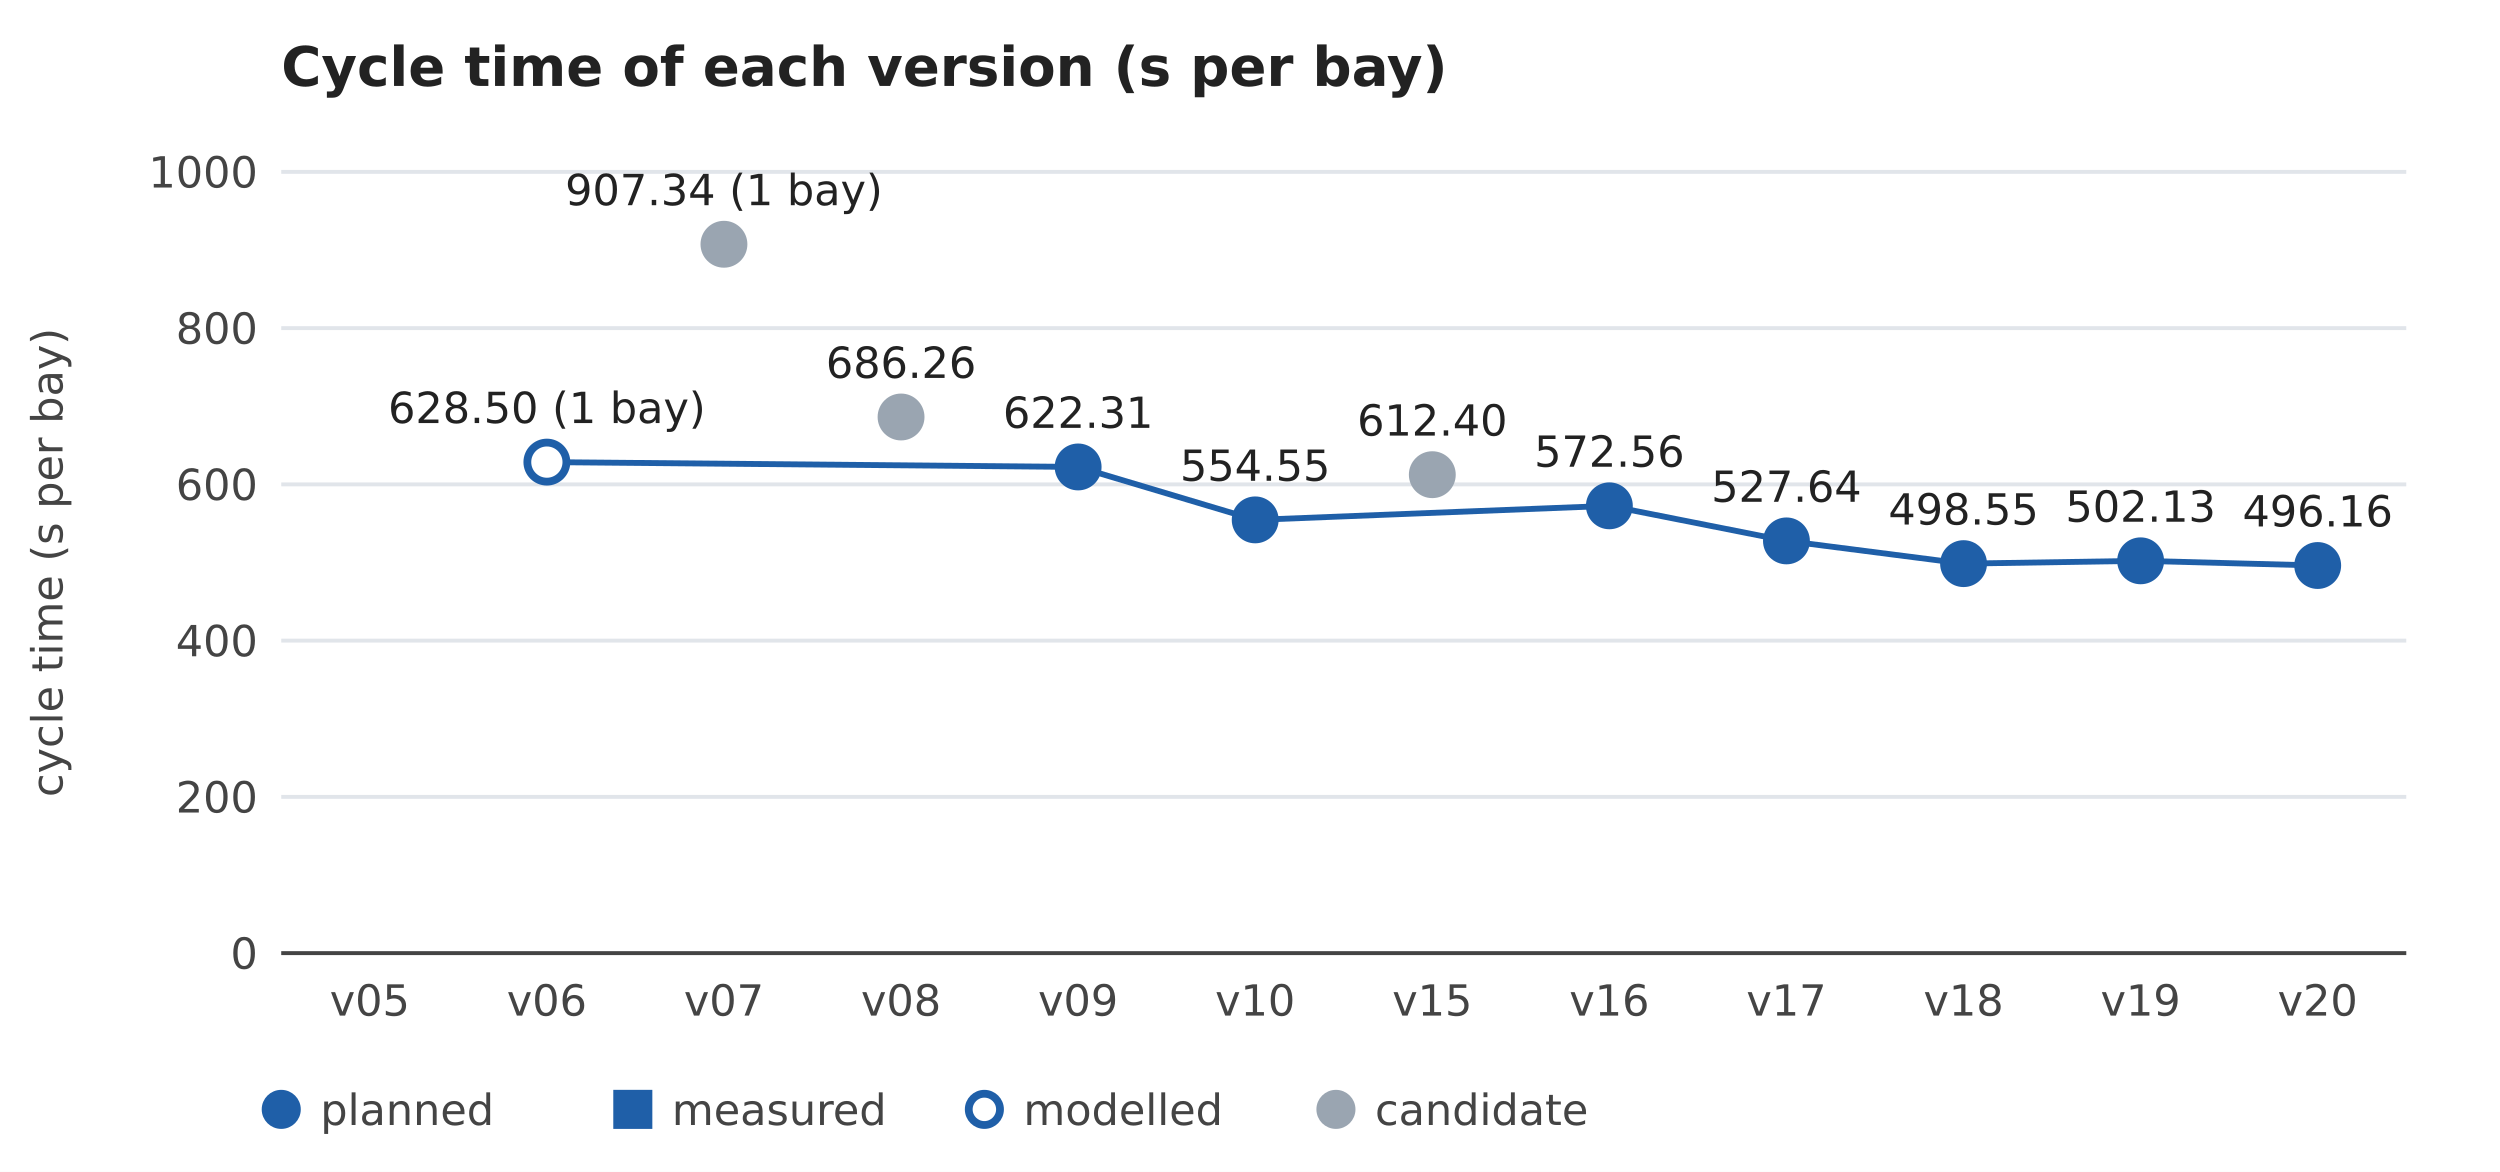
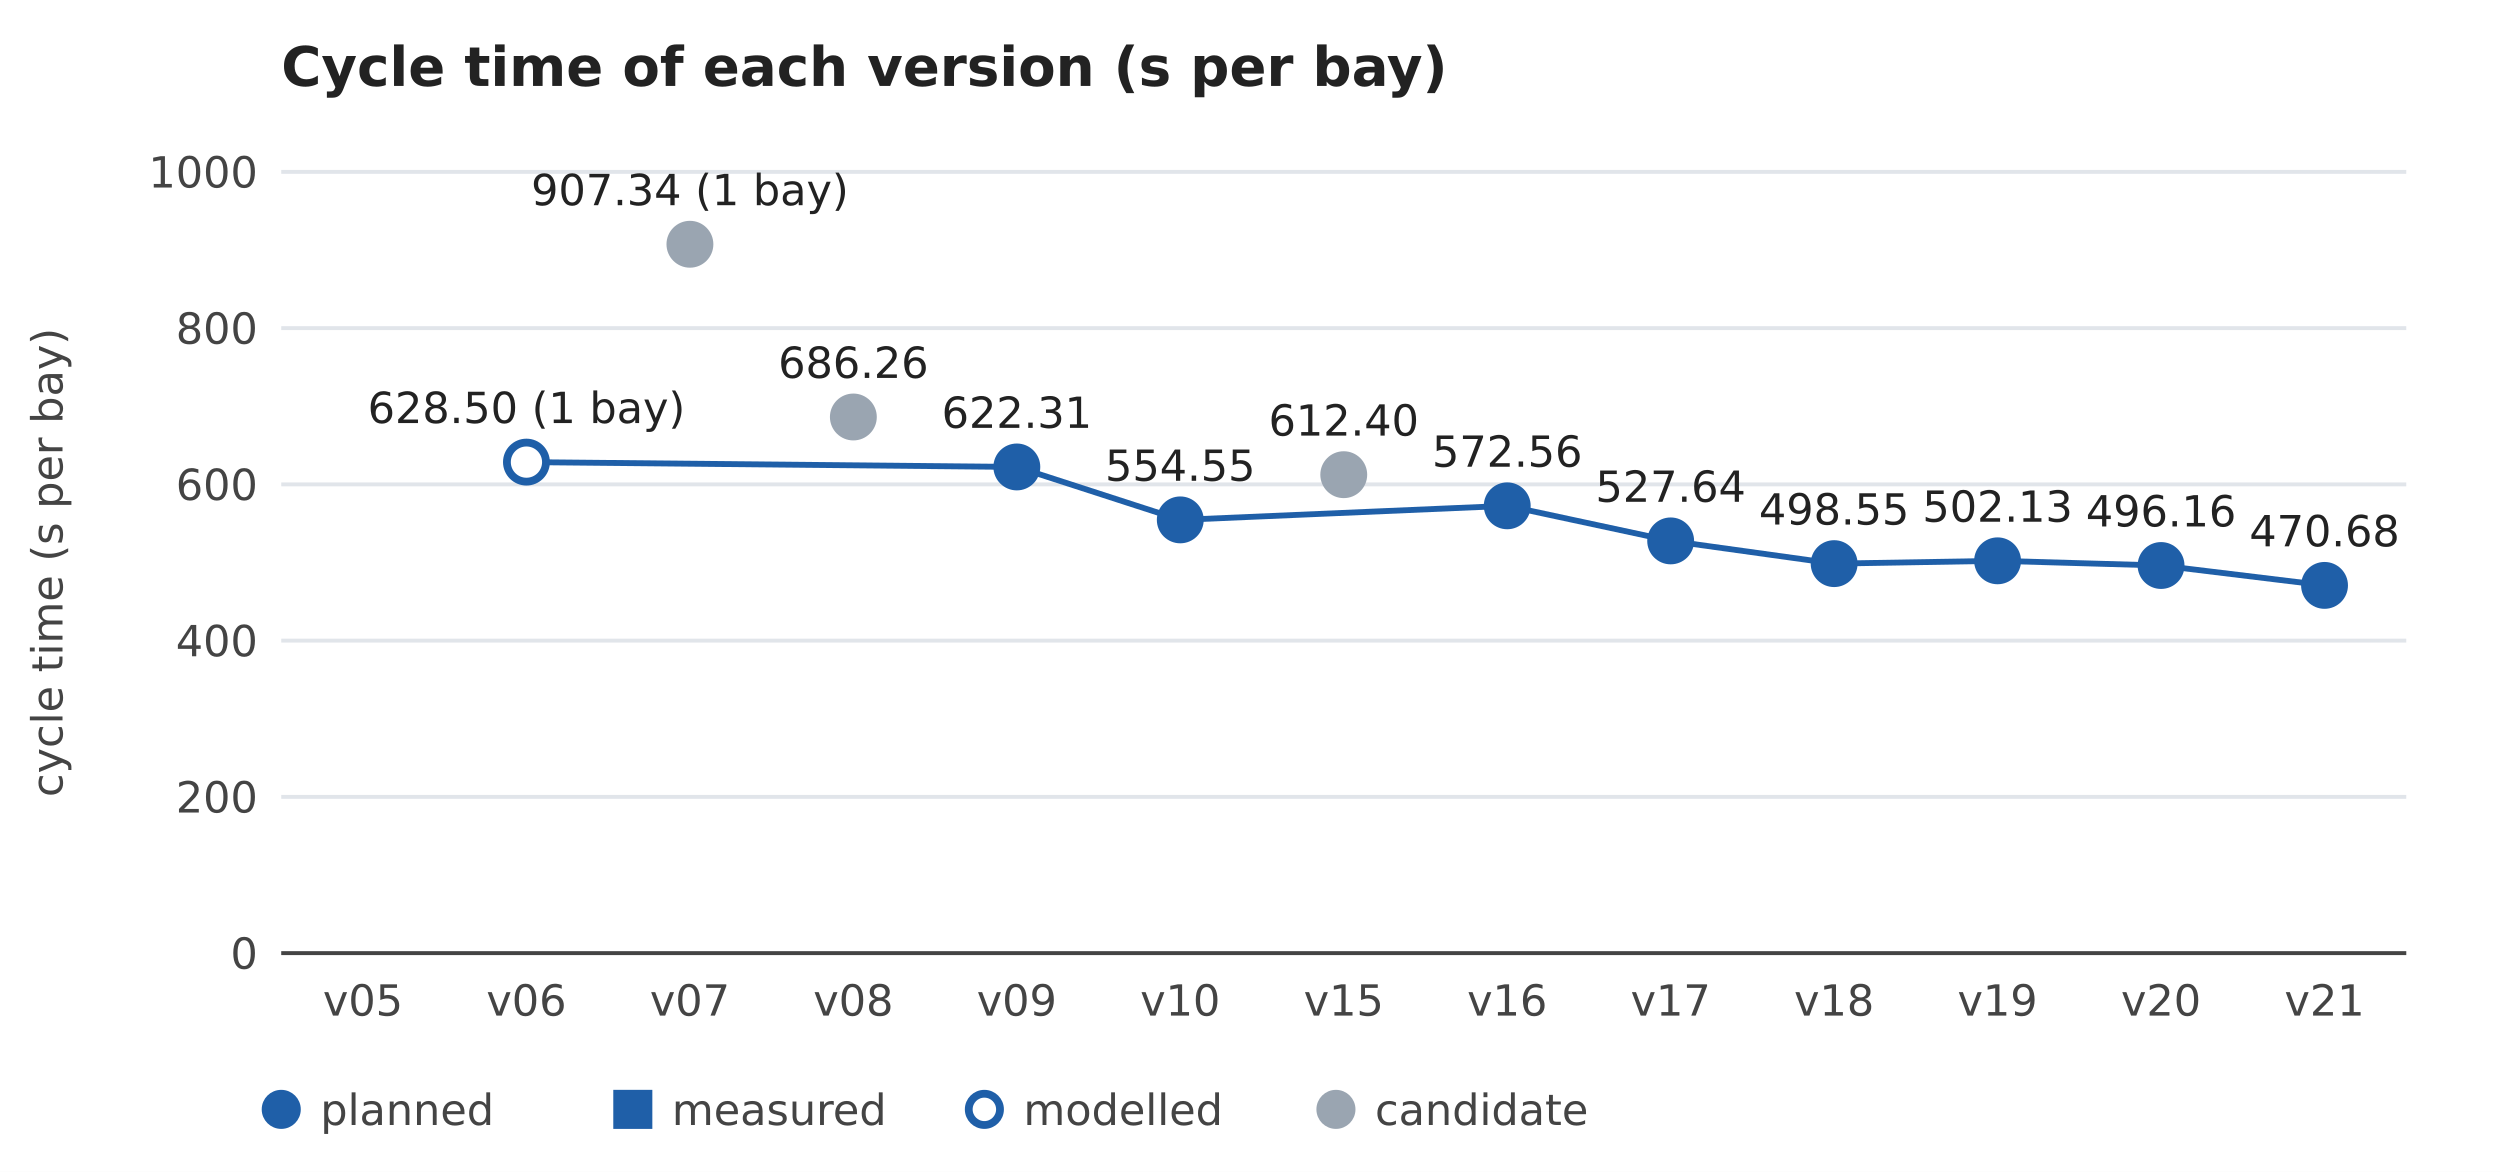
<svg xmlns="http://www.w3.org/2000/svg" width="640" height="300" viewBox="0 0 640 300" font-family="DejaVu Sans, Arial, sans-serif" font-size="11">
  <rect width="640" height="300" fill="#ffffff" />
  <text x="72" y="22" font-size="14" font-weight="bold" fill="#222222">Cycle time of each version (s per bay)</text>
  <line x1="72" y1="244.00" x2="616" y2="244.00" stroke="#e1e5ea" stroke-width="1" />
  <text x="66" y="248.00" text-anchor="end" fill="#444444">0</text>
  <line x1="72" y1="204.00" x2="616" y2="204.00" stroke="#e1e5ea" stroke-width="1" />
  <text x="66" y="208.00" text-anchor="end" fill="#444444">200</text>
  <line x1="72" y1="164.00" x2="616" y2="164.00" stroke="#e1e5ea" stroke-width="1" />
  <text x="66" y="168.00" text-anchor="end" fill="#444444">400</text>
  <line x1="72" y1="124.00" x2="616" y2="124.00" stroke="#e1e5ea" stroke-width="1" />
  <text x="66" y="128.00" text-anchor="end" fill="#444444">600</text>
  <line x1="72" y1="84.00" x2="616" y2="84.00" stroke="#e1e5ea" stroke-width="1" />
  <text x="66" y="88.00" text-anchor="end" fill="#444444">800</text>
  <line x1="72" y1="44.00" x2="616" y2="44.00" stroke="#e1e5ea" stroke-width="1" />
  <text x="66" y="48.00" text-anchor="end" fill="#444444">1000</text>
  <line x1="72" y1="244" x2="616" y2="244" stroke="#444444" />
  <text transform="translate(16 144.00) rotate(-90)" text-anchor="middle" fill="#444444">cycle time (s per bay)</text>
-   <text x="94.67" y="260" text-anchor="middle" fill="#444444">v05</text>
-   <text x="140.00" y="260" text-anchor="middle" fill="#444444">v06</text>
-   <text x="185.33" y="260" text-anchor="middle" fill="#444444">v07</text>
-   <text x="230.67" y="260" text-anchor="middle" fill="#444444">v08</text>
-   <text x="276.00" y="260" text-anchor="middle" fill="#444444">v09</text>
-   <text x="321.33" y="260" text-anchor="middle" fill="#444444">v10</text>
-   <text x="366.67" y="260" text-anchor="middle" fill="#444444">v15</text>
-   <text x="412.00" y="260" text-anchor="middle" fill="#444444">v16</text>
-   <text x="457.33" y="260" text-anchor="middle" fill="#444444">v17</text>
-   <text x="502.67" y="260" text-anchor="middle" fill="#444444">v18</text>
-   <text x="548.00" y="260" text-anchor="middle" fill="#444444">v19</text>
-   <text x="593.33" y="260" text-anchor="middle" fill="#444444">v20</text>
-   <polyline fill="none" stroke="#1f5fa8" stroke-width="1.5" points="140.00,118.30 276.00,119.54 321.33,133.09 412.00,129.49 457.33,138.47 502.67,144.29 548.00,143.57 593.33,144.77" />
-   <circle cx="140.00" cy="118.30" r="5" fill="#ffffff" stroke="#1f5fa8" stroke-width="2" />
-   <text x="140.00" y="108.30" text-anchor="middle" fill="#222222">628.50 (1 bay)</text>
-   <circle cx="185.33" cy="62.53" r="5" fill="#9aa5b1" stroke="#9aa5b1" stroke-width="2" />
-   <text x="185.33" y="52.53" text-anchor="middle" fill="#222222">907.34 (1 bay)</text>
-   <circle cx="230.67" cy="106.75" r="5" fill="#9aa5b1" stroke="#9aa5b1" stroke-width="2" />
-   <text x="230.67" y="96.75" text-anchor="middle" fill="#222222">686.26</text>
-   <circle cx="276.00" cy="119.54" r="5" fill="#1f5fa8" stroke="#1f5fa8" stroke-width="2" />
-   <text x="276.00" y="109.54" text-anchor="middle" fill="#222222">622.31</text>
-   <circle cx="321.33" cy="133.09" r="5" fill="#1f5fa8" stroke="#1f5fa8" stroke-width="2" />
-   <text x="321.33" y="123.09" text-anchor="middle" fill="#222222">554.55</text>
-   <circle cx="366.67" cy="121.52" r="5" fill="#9aa5b1" stroke="#9aa5b1" stroke-width="2" />
-   <text x="366.67" y="111.52" text-anchor="middle" fill="#222222">612.40</text>
-   <circle cx="412.00" cy="129.49" r="5" fill="#1f5fa8" stroke="#1f5fa8" stroke-width="2" />
-   <text x="412.00" y="119.49" text-anchor="middle" fill="#222222">572.56</text>
-   <circle cx="457.33" cy="138.47" r="5" fill="#1f5fa8" stroke="#1f5fa8" stroke-width="2" />
-   <text x="457.33" y="128.47" text-anchor="middle" fill="#222222">527.64</text>
-   <circle cx="502.67" cy="144.29" r="5" fill="#1f5fa8" stroke="#1f5fa8" stroke-width="2" />
-   <text x="502.67" y="134.29" text-anchor="middle" fill="#222222">498.55</text>
-   <circle cx="548.00" cy="143.57" r="5" fill="#1f5fa8" stroke="#1f5fa8" stroke-width="2" />
-   <text x="548.00" y="133.57" text-anchor="middle" fill="#222222">502.13</text>
-   <circle cx="593.33" cy="144.77" r="5" fill="#1f5fa8" stroke="#1f5fa8" stroke-width="2" />
-   <text x="593.33" y="134.77" text-anchor="middle" fill="#222222">496.16</text>
+   <text x="92.92" y="260" text-anchor="middle" fill="#444444">v05</text>
+   <text x="134.77" y="260" text-anchor="middle" fill="#444444">v06</text>
+   <text x="176.62" y="260" text-anchor="middle" fill="#444444">v07</text>
+   <text x="218.46" y="260" text-anchor="middle" fill="#444444">v08</text>
+   <text x="260.31" y="260" text-anchor="middle" fill="#444444">v09</text>
+   <text x="302.15" y="260" text-anchor="middle" fill="#444444">v10</text>
+   <text x="344.00" y="260" text-anchor="middle" fill="#444444">v15</text>
+   <text x="385.85" y="260" text-anchor="middle" fill="#444444">v16</text>
+   <text x="427.69" y="260" text-anchor="middle" fill="#444444">v17</text>
+   <text x="469.54" y="260" text-anchor="middle" fill="#444444">v18</text>
+   <text x="511.38" y="260" text-anchor="middle" fill="#444444">v19</text>
+   <text x="553.23" y="260" text-anchor="middle" fill="#444444">v20</text>
+   <text x="595.08" y="260" text-anchor="middle" fill="#444444">v21</text>
+   <polyline fill="none" stroke="#1f5fa8" stroke-width="1.5" points="134.77,118.30 260.31,119.54 302.15,133.09 385.85,129.49 427.69,138.47 469.54,144.29 511.38,143.57 553.23,144.77 595.08,149.86" />
+   <circle cx="134.77" cy="118.30" r="5" fill="#ffffff" stroke="#1f5fa8" stroke-width="2" />
+   <text x="134.77" y="108.30" text-anchor="middle" fill="#222222">628.50 (1 bay)</text>
+   <circle cx="176.62" cy="62.53" r="5" fill="#9aa5b1" stroke="#9aa5b1" stroke-width="2" />
+   <text x="176.62" y="52.53" text-anchor="middle" fill="#222222">907.34 (1 bay)</text>
+   <circle cx="218.46" cy="106.75" r="5" fill="#9aa5b1" stroke="#9aa5b1" stroke-width="2" />
+   <text x="218.46" y="96.75" text-anchor="middle" fill="#222222">686.26</text>
+   <circle cx="260.31" cy="119.54" r="5" fill="#1f5fa8" stroke="#1f5fa8" stroke-width="2" />
+   <text x="260.31" y="109.54" text-anchor="middle" fill="#222222">622.31</text>
+   <circle cx="302.15" cy="133.09" r="5" fill="#1f5fa8" stroke="#1f5fa8" stroke-width="2" />
+   <text x="302.15" y="123.09" text-anchor="middle" fill="#222222">554.55</text>
+   <circle cx="344.00" cy="121.52" r="5" fill="#9aa5b1" stroke="#9aa5b1" stroke-width="2" />
+   <text x="344.00" y="111.52" text-anchor="middle" fill="#222222">612.40</text>
+   <circle cx="385.85" cy="129.49" r="5" fill="#1f5fa8" stroke="#1f5fa8" stroke-width="2" />
+   <text x="385.85" y="119.49" text-anchor="middle" fill="#222222">572.56</text>
+   <circle cx="427.69" cy="138.47" r="5" fill="#1f5fa8" stroke="#1f5fa8" stroke-width="2" />
+   <text x="427.69" y="128.47" text-anchor="middle" fill="#222222">527.64</text>
+   <circle cx="469.54" cy="144.29" r="5" fill="#1f5fa8" stroke="#1f5fa8" stroke-width="2" />
+   <text x="469.54" y="134.29" text-anchor="middle" fill="#222222">498.55</text>
+   <circle cx="511.38" cy="143.57" r="5" fill="#1f5fa8" stroke="#1f5fa8" stroke-width="2" />
+   <text x="511.38" y="133.57" text-anchor="middle" fill="#222222">502.13</text>
+   <circle cx="553.23" cy="144.77" r="5" fill="#1f5fa8" stroke="#1f5fa8" stroke-width="2" />
+   <text x="553.23" y="134.77" text-anchor="middle" fill="#222222">496.16</text>
+   <circle cx="595.08" cy="149.86" r="5" fill="#1f5fa8" stroke="#1f5fa8" stroke-width="2" />
+   <text x="595.08" y="139.86" text-anchor="middle" fill="#222222">470.68</text>
  <circle cx="72" cy="284" r="4" fill="#1f5fa8" stroke="#1f5fa8" stroke-width="2" />
  <text x="82" y="288" fill="#444444">planned</text>
  <rect x="158" y="280" width="8" height="8" fill="#1f5fa8" stroke="#1f5fa8" stroke-width="2" />
  <text x="172" y="288" fill="#444444">measured</text>
  <circle cx="252" cy="284" r="4" fill="#ffffff" stroke="#1f5fa8" stroke-width="2" />
  <text x="262" y="288" fill="#444444">modelled</text>
  <circle cx="342" cy="284" r="4" fill="#9aa5b1" stroke="#9aa5b1" stroke-width="2" />
  <text x="352" y="288" fill="#444444">candidate</text>
</svg>
